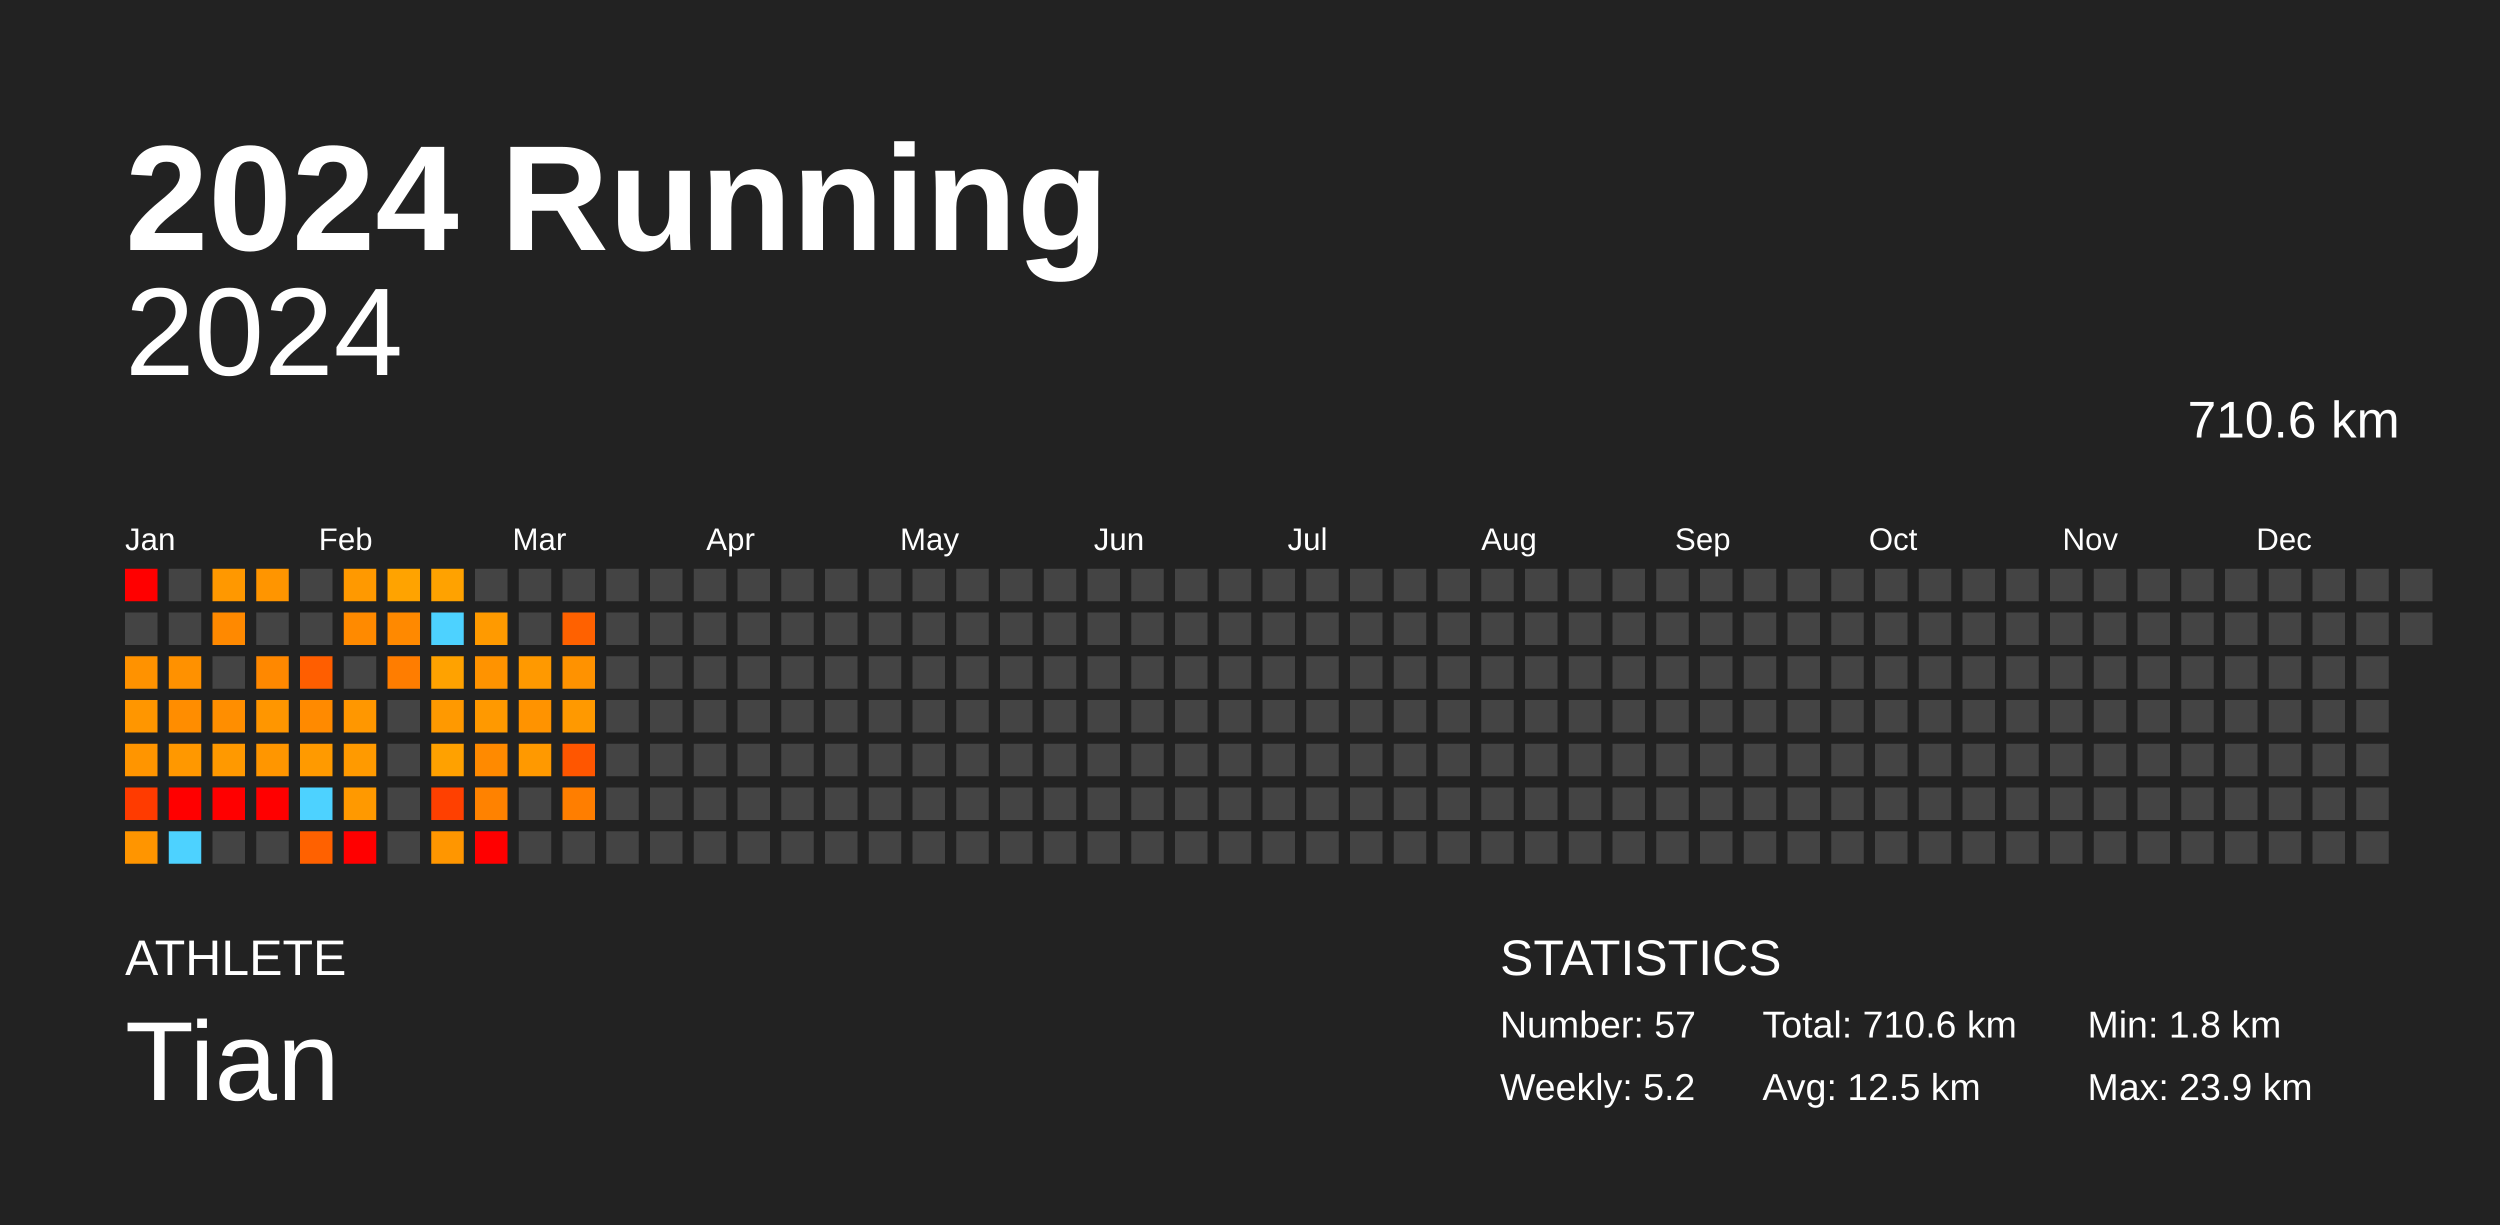
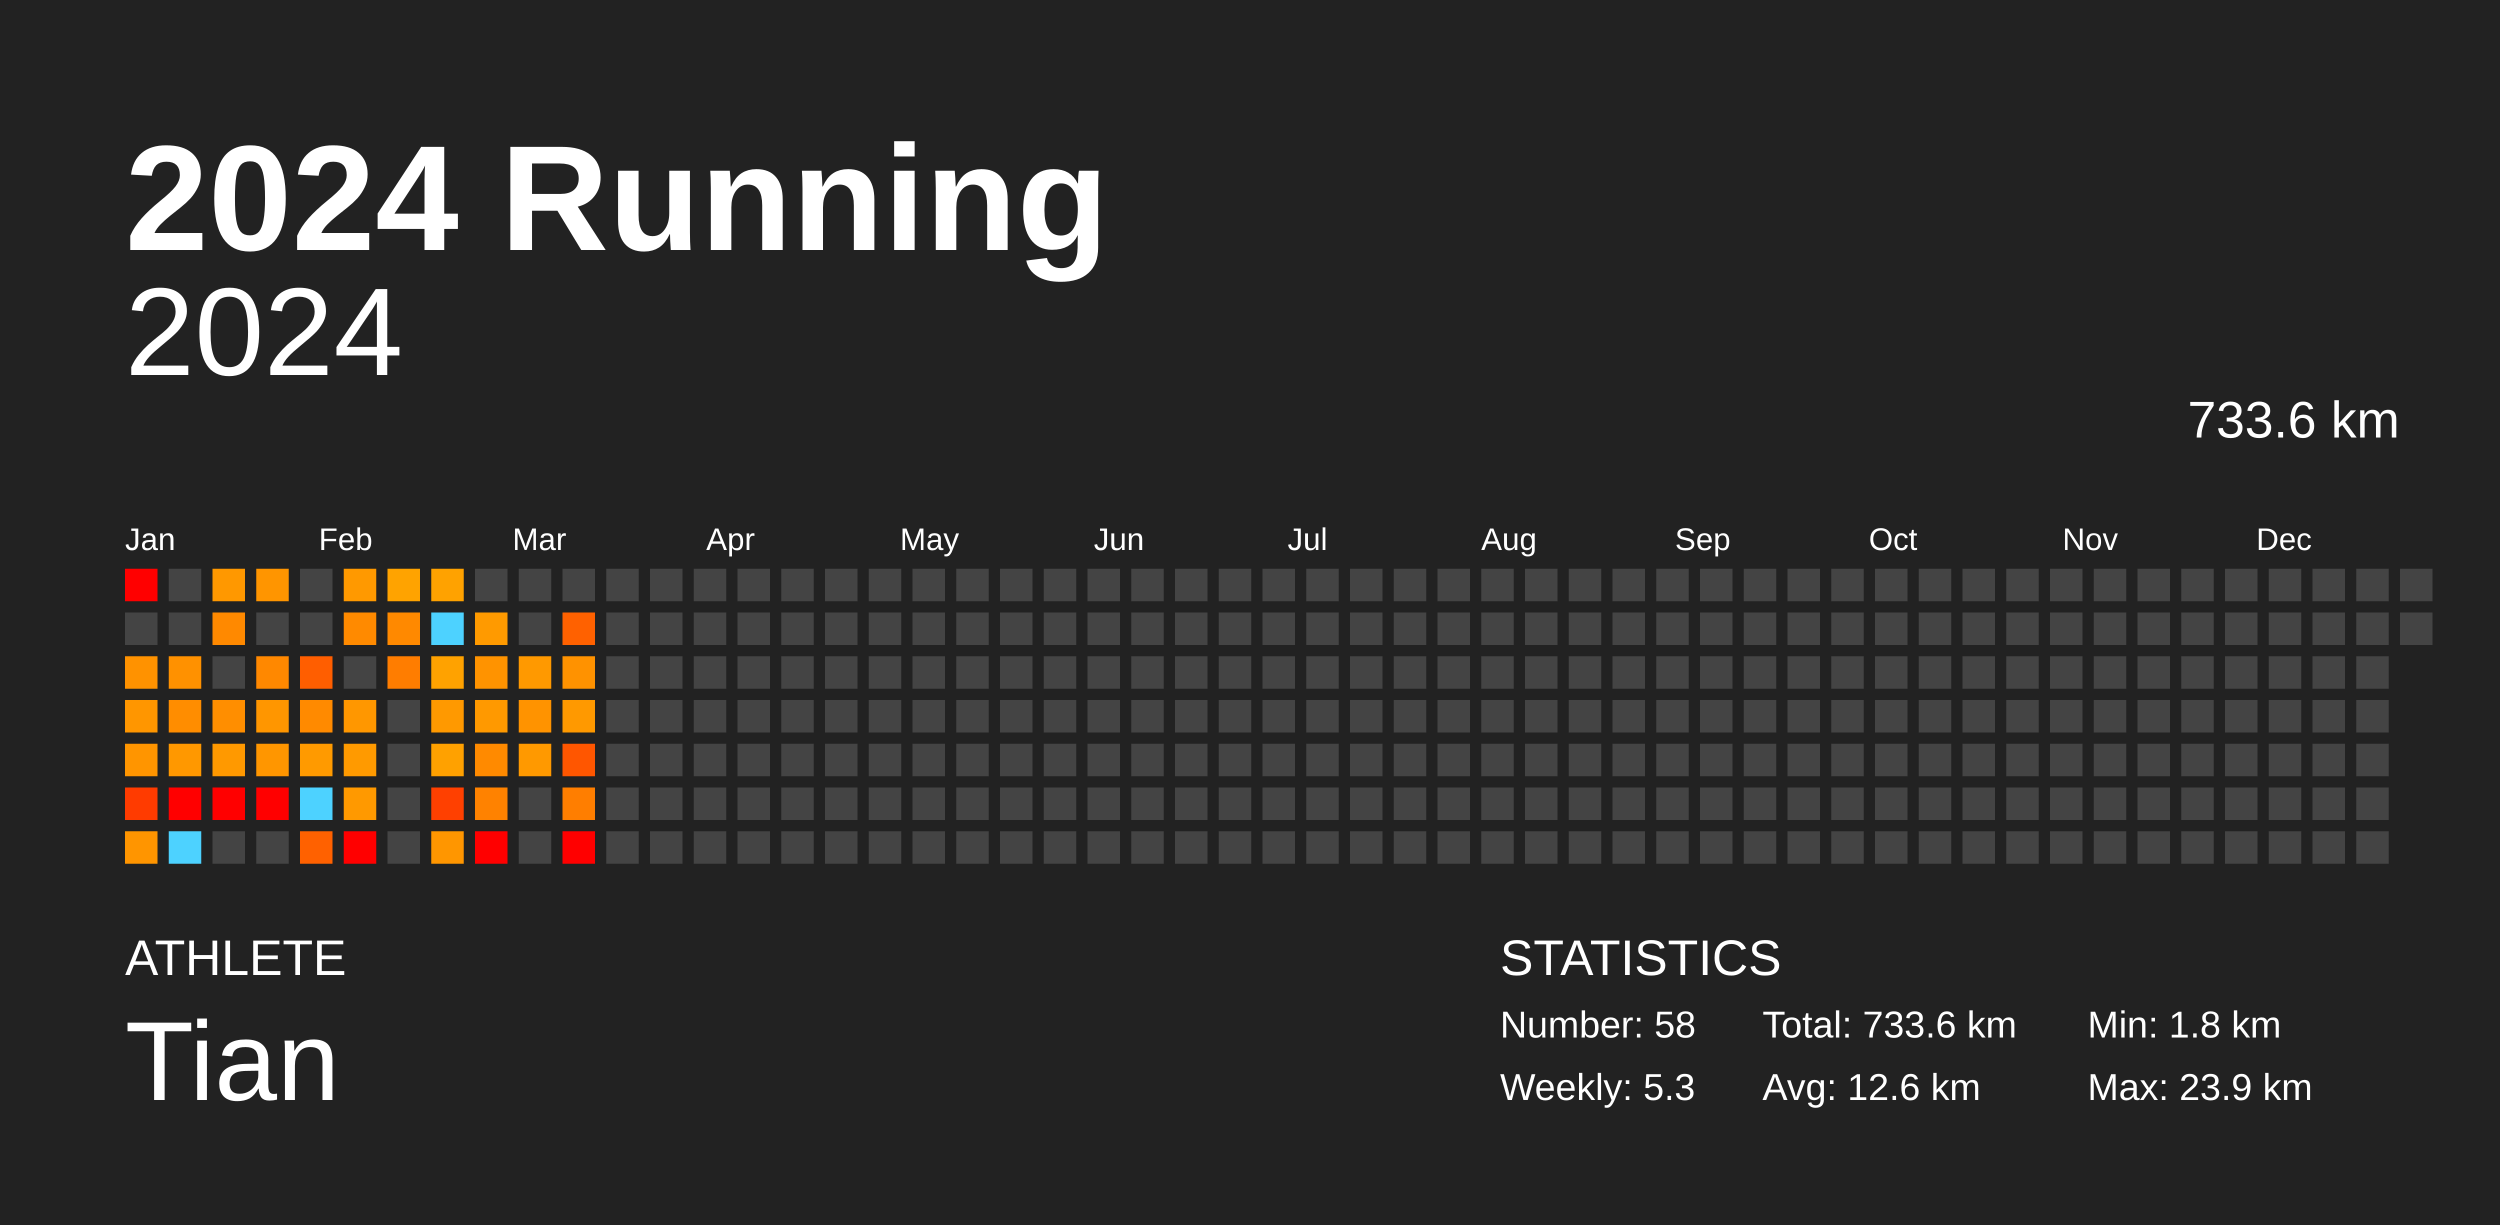
<svg xmlns="http://www.w3.org/2000/svg" baseProfile="full" height="98mm" version="1.1" viewBox="0,0,200,98" width="200mm">
  <defs />
  <rect fill="#222222" height="98" width="200" x="0" y="0" />
  <text fill="#FFFFFF" style="font-size:12px; font-family:Arial; font-weight:bold;" x="10" y="20">2024 Running</text>
  <text fill="#FFFFFF" style="font-size:4px; font-family:Arial" x="10" y="78">ATHLETE</text>
  <text fill="#FFFFFF" style="font-size:9px; font-family:Arial" x="10" y="88">Tian</text>
  <text fill="#FFFFFF" style="font-size:4px; font-family:Arial" x="120" y="78">STATISTICS</text>
-   <text fill="#FFFFFF" style="font-size:3px; font-family:Arial" x="120" y="83">Number: 57</text>
-   <text fill="#FFFFFF" style="font-size:3px; font-family:Arial" x="120" y="88">Weekly: 5.2</text>
-   <text fill="#FFFFFF" style="font-size:3px; font-family:Arial" x="141" y="83">Total: 710.6 km</text>
-   <text fill="#FFFFFF" style="font-size:3px; font-family:Arial" x="141" y="88">Avg: 12.5 km</text>
+   <text fill="#FFFFFF" style="font-size:3px; font-family:Arial" x="120" y="83">Number: 58</text>
+   <text fill="#FFFFFF" style="font-size:3px; font-family:Arial" x="120" y="88">Weekly: 5.3</text>
+   <text fill="#FFFFFF" style="font-size:3px; font-family:Arial" x="141" y="83">Total: 733.6 km</text>
+   <text fill="#FFFFFF" style="font-size:3px; font-family:Arial" x="141" y="88">Avg: 12.6 km</text>
  <text fill="#FFFFFF" style="font-size:3px; font-family:Arial" x="167" y="83">Min: 1.8 km</text>
  <text fill="#FFFFFF" style="font-size:3px; font-family:Arial" x="167" y="88">Max: 23.9 km</text>
  <text alignment-baseline="hanging" fill="#FFFFFF" style="font-size:10.0px; font-family:Arial;" x="10" y="30">2024</text>
-   <text alignment-baseline="hanging" fill="#FFFFFF" style="font-size:4.125px; font-family:Arial;" x="175" y="35">710.6 km</text>
+   <text alignment-baseline="hanging" fill="#FFFFFF" style="font-size:4.125px; font-family:Arial;" x="175" y="35">733.6 km</text>
  <text fill="#FFFFFF" style="font-size:2.5px; font-family:Arial" x="10.0" y="44">Jan</text>
  <text fill="#FFFFFF" style="font-size:2.5px; font-family:Arial" x="25.5" y="44">Feb</text>
  <text fill="#FFFFFF" style="font-size:2.5px; font-family:Arial" x="41.0" y="44">Mar</text>
  <text fill="#FFFFFF" style="font-size:2.5px; font-family:Arial" x="56.5" y="44">Apr</text>
  <text fill="#FFFFFF" style="font-size:2.5px; font-family:Arial" x="72.0" y="44">May</text>
  <text fill="#FFFFFF" style="font-size:2.5px; font-family:Arial" x="87.5" y="44">Jun</text>
  <text fill="#FFFFFF" style="font-size:2.5px; font-family:Arial" x="103.0" y="44">Jul</text>
  <text fill="#FFFFFF" style="font-size:2.5px; font-family:Arial" x="118.5" y="44">Aug</text>
  <text fill="#FFFFFF" style="font-size:2.5px; font-family:Arial" x="134.0" y="44">Sep</text>
  <text fill="#FFFFFF" style="font-size:2.5px; font-family:Arial" x="149.5" y="44">Oct</text>
  <text fill="#FFFFFF" style="font-size:2.5px; font-family:Arial" x="165.0" y="44">Nov</text>
  <text fill="#FFFFFF" style="font-size:2.5px; font-family:Arial" x="180.5" y="44">Dec</text>
  <rect fill="red" height="2.6" width="2.6" x="10.0" y="45.5" />
  <rect fill="#444444" height="2.6" width="2.6" x="10.0" y="49.0" />
  <rect fill="#ff9200" height="2.6" width="2.6" x="10.0" y="52.5" />
  <rect fill="#ff9600" height="2.6" width="2.6" x="10.0" y="56.0" />
  <rect fill="#ff9500" height="2.6" width="2.6" x="10.0" y="59.5" />
  <rect fill="#ff3b00" height="2.6" width="2.6" x="10.0" y="63.0" />
  <rect fill="#ff9500" height="2.6" width="2.6" x="10.0" y="66.5" />
  <rect fill="#444444" height="2.6" width="2.6" x="13.5" y="45.5" />
  <rect fill="#444444" height="2.6" width="2.6" x="13.5" y="49.0" />
  <rect fill="#ff9100" height="2.6" width="2.6" x="13.5" y="52.5" />
  <rect fill="#ff8d00" height="2.6" width="2.6" x="13.5" y="56.0" />
  <rect fill="#ff9800" height="2.6" width="2.6" x="13.5" y="59.5" />
  <rect fill="red" height="2.6" width="2.6" x="13.5" y="63.0" />
  <rect fill="#4dd2ff" height="2.6" width="2.6" x="13.5" y="66.5" />
  <rect fill="#ff9800" height="2.6" width="2.6" x="17.0" y="45.5" />
  <rect fill="#ff8900" height="2.6" width="2.6" x="17.0" y="49.0" />
  <rect fill="#444444" height="2.6" width="2.6" x="17.0" y="52.5" />
  <rect fill="#ff8e00" height="2.6" width="2.6" x="17.0" y="56.0" />
  <rect fill="#ff9900" height="2.6" width="2.6" x="17.0" y="59.5" />
  <rect fill="red" height="2.6" width="2.6" x="17.0" y="63.0" />
  <rect fill="#444444" height="2.6" width="2.6" x="17.0" y="66.5" />
  <rect fill="#ff9500" height="2.6" width="2.6" x="20.5" y="45.5" />
  <rect fill="#444444" height="2.6" width="2.6" x="20.5" y="49.0" />
  <rect fill="#ff8800" height="2.6" width="2.6" x="20.5" y="52.5" />
  <rect fill="#ff9600" height="2.6" width="2.6" x="20.5" y="56.0" />
  <rect fill="#ff9600" height="2.6" width="2.6" x="20.5" y="59.5" />
  <rect fill="red" height="2.6" width="2.6" x="20.5" y="63.0" />
  <rect fill="#444444" height="2.6" width="2.6" x="20.5" y="66.5" />
  <rect fill="#444444" height="2.6" width="2.6" x="24.0" y="45.5" />
  <rect fill="#444444" height="2.6" width="2.6" x="24.0" y="49.0" />
  <rect fill="#ff5e00" height="2.6" width="2.6" x="24.0" y="52.5" />
  <rect fill="#ff8a00" height="2.6" width="2.6" x="24.0" y="56.0" />
  <rect fill="#ff9a00" height="2.6" width="2.6" x="24.0" y="59.5" />
  <rect fill="#4dd2ff" height="2.6" width="2.6" x="24.0" y="63.0" />
  <rect fill="#ff6100" height="2.6" width="2.6" x="24.0" y="66.5" />
  <rect fill="#ff9900" height="2.6" width="2.6" x="27.5" y="45.5" />
  <rect fill="#ff8a00" height="2.6" width="2.6" x="27.5" y="49.0" />
  <rect fill="#444444" height="2.6" width="2.6" x="27.5" y="52.5" />
  <rect fill="#ff9700" height="2.6" width="2.6" x="27.5" y="56.0" />
  <rect fill="#ff9a00" height="2.6" width="2.6" x="27.5" y="59.5" />
  <rect fill="#ff9900" height="2.6" width="2.6" x="27.5" y="63.0" />
  <rect fill="red" height="2.6" width="2.6" x="27.5" y="66.5" />
  <rect fill="#ffa300" height="2.6" width="2.6" x="31.0" y="45.5" />
  <rect fill="#ff8900" height="2.6" width="2.6" x="31.0" y="49.0" />
  <rect fill="#ff7d00" height="2.6" width="2.6" x="31.0" y="52.5" />
  <rect fill="#444444" height="2.6" width="2.6" x="31.0" y="56.0" />
  <rect fill="#444444" height="2.6" width="2.6" x="31.0" y="59.5" />
  <rect fill="#444444" height="2.6" width="2.6" x="31.0" y="63.0" />
  <rect fill="#444444" height="2.6" width="2.6" x="31.0" y="66.5" />
  <rect fill="#ffa200" height="2.6" width="2.6" x="34.5" y="45.5" />
  <rect fill="#4dd2ff" height="2.6" width="2.6" x="34.5" y="49.0" />
  <rect fill="#ffa200" height="2.6" width="2.6" x="34.5" y="52.5" />
  <rect fill="#ff9900" height="2.6" width="2.6" x="34.5" y="56.0" />
  <rect fill="#ffa100" height="2.6" width="2.6" x="34.5" y="59.5" />
  <rect fill="#ff4000" height="2.6" width="2.6" x="34.5" y="63.0" />
  <rect fill="#ff9600" height="2.6" width="2.6" x="34.5" y="66.5" />
  <rect fill="#444444" height="2.6" width="2.6" x="38.0" y="45.5" />
  <rect fill="#ff9a00" height="2.6" width="2.6" x="38.0" y="49.0" />
  <rect fill="#ff9300" height="2.6" width="2.6" x="38.0" y="52.5" />
  <rect fill="#ff9900" height="2.6" width="2.6" x="38.0" y="56.0" />
  <rect fill="#ff8a00" height="2.6" width="2.6" x="38.0" y="59.5" />
  <rect fill="#ff8200" height="2.6" width="2.6" x="38.0" y="63.0" />
  <rect fill="red" height="2.6" width="2.6" x="38.0" y="66.5" />
  <rect fill="#444444" height="2.6" width="2.6" x="41.5" y="45.5" />
  <rect fill="#444444" height="2.6" width="2.6" x="41.5" y="49.0" />
  <rect fill="#ff9900" height="2.6" width="2.6" x="41.5" y="52.5" />
  <rect fill="#ff9300" height="2.6" width="2.6" x="41.5" y="56.0" />
  <rect fill="#ff9900" height="2.6" width="2.6" x="41.5" y="59.5" />
  <rect fill="#444444" height="2.6" width="2.6" x="41.5" y="63.0" />
  <rect fill="#444444" height="2.6" width="2.6" x="41.5" y="66.5" />
  <rect fill="#444444" height="2.6" width="2.6" x="45.0" y="45.5" />
  <rect fill="#ff6100" height="2.6" width="2.6" x="45.0" y="49.0" />
  <rect fill="#ff9200" height="2.6" width="2.6" x="45.0" y="52.5" />
  <rect fill="#ff9900" height="2.6" width="2.6" x="45.0" y="56.0" />
  <rect fill="#ff5600" height="2.6" width="2.6" x="45.0" y="59.5" />
  <rect fill="#ff7e00" height="2.6" width="2.6" x="45.0" y="63.0" />
-   <rect fill="#444444" height="2.6" width="2.6" x="45.0" y="66.5" />
+   <rect fill="red" height="2.6" width="2.6" x="45.0" y="66.5" />
  <rect fill="#444444" height="2.6" width="2.6" x="48.5" y="45.5" />
  <rect fill="#444444" height="2.6" width="2.6" x="48.5" y="49.0" />
  <rect fill="#444444" height="2.6" width="2.6" x="48.5" y="52.5" />
  <rect fill="#444444" height="2.6" width="2.6" x="48.5" y="56.0" />
  <rect fill="#444444" height="2.6" width="2.6" x="48.5" y="59.5" />
  <rect fill="#444444" height="2.6" width="2.6" x="48.5" y="63.0" />
  <rect fill="#444444" height="2.6" width="2.6" x="48.5" y="66.5" />
  <rect fill="#444444" height="2.6" width="2.6" x="52.0" y="45.5" />
  <rect fill="#444444" height="2.6" width="2.6" x="52.0" y="49.0" />
  <rect fill="#444444" height="2.6" width="2.6" x="52.0" y="52.5" />
  <rect fill="#444444" height="2.6" width="2.6" x="52.0" y="56.0" />
  <rect fill="#444444" height="2.6" width="2.6" x="52.0" y="59.5" />
  <rect fill="#444444" height="2.6" width="2.6" x="52.0" y="63.0" />
  <rect fill="#444444" height="2.6" width="2.6" x="52.0" y="66.5" />
  <rect fill="#444444" height="2.6" width="2.6" x="55.5" y="45.5" />
  <rect fill="#444444" height="2.6" width="2.6" x="55.5" y="49.0" />
  <rect fill="#444444" height="2.6" width="2.6" x="55.5" y="52.5" />
  <rect fill="#444444" height="2.6" width="2.6" x="55.5" y="56.0" />
  <rect fill="#444444" height="2.6" width="2.6" x="55.5" y="59.5" />
  <rect fill="#444444" height="2.6" width="2.6" x="55.5" y="63.0" />
  <rect fill="#444444" height="2.6" width="2.6" x="55.5" y="66.5" />
  <rect fill="#444444" height="2.6" width="2.6" x="59.0" y="45.5" />
  <rect fill="#444444" height="2.6" width="2.6" x="59.0" y="49.0" />
  <rect fill="#444444" height="2.6" width="2.6" x="59.0" y="52.5" />
  <rect fill="#444444" height="2.6" width="2.6" x="59.0" y="56.0" />
  <rect fill="#444444" height="2.6" width="2.6" x="59.0" y="59.5" />
  <rect fill="#444444" height="2.6" width="2.6" x="59.0" y="63.0" />
  <rect fill="#444444" height="2.6" width="2.6" x="59.0" y="66.5" />
  <rect fill="#444444" height="2.6" width="2.6" x="62.5" y="45.5" />
  <rect fill="#444444" height="2.6" width="2.6" x="62.5" y="49.0" />
  <rect fill="#444444" height="2.6" width="2.6" x="62.5" y="52.5" />
  <rect fill="#444444" height="2.6" width="2.6" x="62.5" y="56.0" />
  <rect fill="#444444" height="2.6" width="2.6" x="62.5" y="59.5" />
  <rect fill="#444444" height="2.6" width="2.6" x="62.5" y="63.0" />
  <rect fill="#444444" height="2.6" width="2.6" x="62.5" y="66.5" />
  <rect fill="#444444" height="2.6" width="2.6" x="66.0" y="45.5" />
  <rect fill="#444444" height="2.6" width="2.6" x="66.0" y="49.0" />
  <rect fill="#444444" height="2.6" width="2.6" x="66.0" y="52.5" />
  <rect fill="#444444" height="2.6" width="2.6" x="66.0" y="56.0" />
  <rect fill="#444444" height="2.6" width="2.6" x="66.0" y="59.5" />
  <rect fill="#444444" height="2.6" width="2.6" x="66.0" y="63.0" />
  <rect fill="#444444" height="2.6" width="2.6" x="66.0" y="66.5" />
  <rect fill="#444444" height="2.6" width="2.6" x="69.5" y="45.5" />
  <rect fill="#444444" height="2.6" width="2.6" x="69.5" y="49.0" />
  <rect fill="#444444" height="2.6" width="2.6" x="69.5" y="52.5" />
  <rect fill="#444444" height="2.6" width="2.6" x="69.5" y="56.0" />
  <rect fill="#444444" height="2.6" width="2.6" x="69.5" y="59.5" />
  <rect fill="#444444" height="2.6" width="2.6" x="69.5" y="63.0" />
  <rect fill="#444444" height="2.6" width="2.6" x="69.5" y="66.5" />
  <rect fill="#444444" height="2.6" width="2.6" x="73.0" y="45.5" />
  <rect fill="#444444" height="2.6" width="2.6" x="73.0" y="49.0" />
  <rect fill="#444444" height="2.6" width="2.6" x="73.0" y="52.5" />
  <rect fill="#444444" height="2.6" width="2.6" x="73.0" y="56.0" />
  <rect fill="#444444" height="2.6" width="2.6" x="73.0" y="59.5" />
  <rect fill="#444444" height="2.6" width="2.6" x="73.0" y="63.0" />
  <rect fill="#444444" height="2.6" width="2.6" x="73.0" y="66.5" />
  <rect fill="#444444" height="2.6" width="2.6" x="76.5" y="45.5" />
  <rect fill="#444444" height="2.6" width="2.6" x="76.5" y="49.0" />
  <rect fill="#444444" height="2.6" width="2.6" x="76.5" y="52.5" />
  <rect fill="#444444" height="2.6" width="2.6" x="76.5" y="56.0" />
  <rect fill="#444444" height="2.6" width="2.6" x="76.5" y="59.5" />
  <rect fill="#444444" height="2.6" width="2.6" x="76.5" y="63.0" />
  <rect fill="#444444" height="2.6" width="2.6" x="76.5" y="66.5" />
  <rect fill="#444444" height="2.6" width="2.6" x="80.0" y="45.5" />
  <rect fill="#444444" height="2.6" width="2.6" x="80.0" y="49.0" />
  <rect fill="#444444" height="2.6" width="2.6" x="80.0" y="52.5" />
  <rect fill="#444444" height="2.6" width="2.6" x="80.0" y="56.0" />
  <rect fill="#444444" height="2.6" width="2.6" x="80.0" y="59.5" />
  <rect fill="#444444" height="2.6" width="2.6" x="80.0" y="63.0" />
  <rect fill="#444444" height="2.6" width="2.6" x="80.0" y="66.5" />
  <rect fill="#444444" height="2.6" width="2.6" x="83.5" y="45.5" />
  <rect fill="#444444" height="2.6" width="2.6" x="83.5" y="49.0" />
  <rect fill="#444444" height="2.6" width="2.6" x="83.5" y="52.5" />
  <rect fill="#444444" height="2.6" width="2.6" x="83.5" y="56.0" />
  <rect fill="#444444" height="2.6" width="2.6" x="83.5" y="59.5" />
  <rect fill="#444444" height="2.6" width="2.6" x="83.5" y="63.0" />
  <rect fill="#444444" height="2.6" width="2.6" x="83.5" y="66.5" />
  <rect fill="#444444" height="2.6" width="2.6" x="87.0" y="45.5" />
  <rect fill="#444444" height="2.6" width="2.6" x="87.0" y="49.0" />
  <rect fill="#444444" height="2.6" width="2.6" x="87.0" y="52.5" />
  <rect fill="#444444" height="2.6" width="2.6" x="87.0" y="56.0" />
  <rect fill="#444444" height="2.6" width="2.6" x="87.0" y="59.5" />
  <rect fill="#444444" height="2.6" width="2.6" x="87.0" y="63.0" />
  <rect fill="#444444" height="2.6" width="2.6" x="87.0" y="66.5" />
  <rect fill="#444444" height="2.6" width="2.6" x="90.5" y="45.5" />
  <rect fill="#444444" height="2.6" width="2.6" x="90.5" y="49.0" />
  <rect fill="#444444" height="2.6" width="2.6" x="90.5" y="52.5" />
  <rect fill="#444444" height="2.6" width="2.6" x="90.5" y="56.0" />
  <rect fill="#444444" height="2.6" width="2.6" x="90.5" y="59.5" />
  <rect fill="#444444" height="2.6" width="2.6" x="90.5" y="63.0" />
  <rect fill="#444444" height="2.6" width="2.6" x="90.5" y="66.5" />
  <rect fill="#444444" height="2.6" width="2.6" x="94.0" y="45.5" />
  <rect fill="#444444" height="2.6" width="2.6" x="94.0" y="49.0" />
  <rect fill="#444444" height="2.6" width="2.6" x="94.0" y="52.5" />
  <rect fill="#444444" height="2.6" width="2.6" x="94.0" y="56.0" />
  <rect fill="#444444" height="2.6" width="2.6" x="94.0" y="59.5" />
  <rect fill="#444444" height="2.6" width="2.6" x="94.0" y="63.0" />
  <rect fill="#444444" height="2.6" width="2.6" x="94.0" y="66.5" />
  <rect fill="#444444" height="2.6" width="2.6" x="97.5" y="45.5" />
  <rect fill="#444444" height="2.6" width="2.6" x="97.5" y="49.0" />
  <rect fill="#444444" height="2.6" width="2.6" x="97.5" y="52.5" />
  <rect fill="#444444" height="2.6" width="2.6" x="97.5" y="56.0" />
  <rect fill="#444444" height="2.6" width="2.6" x="97.5" y="59.5" />
  <rect fill="#444444" height="2.6" width="2.6" x="97.5" y="63.0" />
  <rect fill="#444444" height="2.6" width="2.6" x="97.5" y="66.5" />
  <rect fill="#444444" height="2.6" width="2.6" x="101.0" y="45.5" />
  <rect fill="#444444" height="2.6" width="2.6" x="101.0" y="49.0" />
  <rect fill="#444444" height="2.6" width="2.6" x="101.0" y="52.5" />
  <rect fill="#444444" height="2.6" width="2.6" x="101.0" y="56.0" />
  <rect fill="#444444" height="2.6" width="2.6" x="101.0" y="59.5" />
  <rect fill="#444444" height="2.6" width="2.6" x="101.0" y="63.0" />
  <rect fill="#444444" height="2.6" width="2.6" x="101.0" y="66.5" />
  <rect fill="#444444" height="2.6" width="2.6" x="104.5" y="45.5" />
  <rect fill="#444444" height="2.6" width="2.6" x="104.5" y="49.0" />
  <rect fill="#444444" height="2.6" width="2.6" x="104.5" y="52.5" />
  <rect fill="#444444" height="2.6" width="2.6" x="104.5" y="56.0" />
  <rect fill="#444444" height="2.6" width="2.6" x="104.5" y="59.5" />
  <rect fill="#444444" height="2.6" width="2.6" x="104.5" y="63.0" />
  <rect fill="#444444" height="2.6" width="2.6" x="104.5" y="66.5" />
  <rect fill="#444444" height="2.6" width="2.6" x="108.0" y="45.5" />
  <rect fill="#444444" height="2.6" width="2.6" x="108.0" y="49.0" />
  <rect fill="#444444" height="2.6" width="2.6" x="108.0" y="52.5" />
  <rect fill="#444444" height="2.6" width="2.6" x="108.0" y="56.0" />
  <rect fill="#444444" height="2.6" width="2.6" x="108.0" y="59.5" />
  <rect fill="#444444" height="2.6" width="2.6" x="108.0" y="63.0" />
  <rect fill="#444444" height="2.6" width="2.6" x="108.0" y="66.5" />
  <rect fill="#444444" height="2.6" width="2.6" x="111.5" y="45.5" />
  <rect fill="#444444" height="2.6" width="2.6" x="111.5" y="49.0" />
  <rect fill="#444444" height="2.6" width="2.6" x="111.5" y="52.5" />
  <rect fill="#444444" height="2.6" width="2.6" x="111.5" y="56.0" />
  <rect fill="#444444" height="2.6" width="2.6" x="111.5" y="59.5" />
  <rect fill="#444444" height="2.6" width="2.6" x="111.5" y="63.0" />
  <rect fill="#444444" height="2.6" width="2.6" x="111.5" y="66.5" />
  <rect fill="#444444" height="2.6" width="2.6" x="115.0" y="45.5" />
  <rect fill="#444444" height="2.6" width="2.6" x="115.0" y="49.0" />
  <rect fill="#444444" height="2.6" width="2.6" x="115.0" y="52.5" />
  <rect fill="#444444" height="2.6" width="2.6" x="115.0" y="56.0" />
  <rect fill="#444444" height="2.6" width="2.6" x="115.0" y="59.5" />
  <rect fill="#444444" height="2.6" width="2.6" x="115.0" y="63.0" />
  <rect fill="#444444" height="2.6" width="2.6" x="115.0" y="66.5" />
  <rect fill="#444444" height="2.6" width="2.6" x="118.5" y="45.5" />
  <rect fill="#444444" height="2.6" width="2.6" x="118.5" y="49.0" />
  <rect fill="#444444" height="2.6" width="2.6" x="118.5" y="52.5" />
  <rect fill="#444444" height="2.6" width="2.6" x="118.5" y="56.0" />
  <rect fill="#444444" height="2.6" width="2.6" x="118.5" y="59.5" />
  <rect fill="#444444" height="2.6" width="2.6" x="118.5" y="63.0" />
  <rect fill="#444444" height="2.6" width="2.6" x="118.5" y="66.5" />
  <rect fill="#444444" height="2.6" width="2.6" x="122.0" y="45.5" />
  <rect fill="#444444" height="2.6" width="2.6" x="122.0" y="49.0" />
  <rect fill="#444444" height="2.6" width="2.6" x="122.0" y="52.5" />
  <rect fill="#444444" height="2.6" width="2.6" x="122.0" y="56.0" />
  <rect fill="#444444" height="2.6" width="2.6" x="122.0" y="59.5" />
  <rect fill="#444444" height="2.6" width="2.6" x="122.0" y="63.0" />
  <rect fill="#444444" height="2.6" width="2.6" x="122.0" y="66.5" />
  <rect fill="#444444" height="2.6" width="2.6" x="125.5" y="45.5" />
  <rect fill="#444444" height="2.6" width="2.6" x="125.5" y="49.0" />
  <rect fill="#444444" height="2.6" width="2.6" x="125.5" y="52.5" />
  <rect fill="#444444" height="2.6" width="2.6" x="125.5" y="56.0" />
  <rect fill="#444444" height="2.6" width="2.6" x="125.5" y="59.5" />
  <rect fill="#444444" height="2.6" width="2.6" x="125.5" y="63.0" />
  <rect fill="#444444" height="2.6" width="2.6" x="125.5" y="66.5" />
  <rect fill="#444444" height="2.6" width="2.6" x="129.0" y="45.5" />
  <rect fill="#444444" height="2.6" width="2.6" x="129.0" y="49.0" />
  <rect fill="#444444" height="2.6" width="2.6" x="129.0" y="52.5" />
  <rect fill="#444444" height="2.6" width="2.6" x="129.0" y="56.0" />
  <rect fill="#444444" height="2.6" width="2.6" x="129.0" y="59.5" />
  <rect fill="#444444" height="2.6" width="2.6" x="129.0" y="63.0" />
  <rect fill="#444444" height="2.6" width="2.6" x="129.0" y="66.5" />
  <rect fill="#444444" height="2.6" width="2.6" x="132.5" y="45.5" />
  <rect fill="#444444" height="2.6" width="2.6" x="132.5" y="49.0" />
  <rect fill="#444444" height="2.6" width="2.6" x="132.5" y="52.5" />
  <rect fill="#444444" height="2.6" width="2.6" x="132.5" y="56.0" />
  <rect fill="#444444" height="2.6" width="2.6" x="132.5" y="59.5" />
  <rect fill="#444444" height="2.6" width="2.6" x="132.5" y="63.0" />
  <rect fill="#444444" height="2.6" width="2.6" x="132.5" y="66.5" />
  <rect fill="#444444" height="2.6" width="2.6" x="136.0" y="45.5" />
  <rect fill="#444444" height="2.6" width="2.6" x="136.0" y="49.0" />
  <rect fill="#444444" height="2.6" width="2.6" x="136.0" y="52.5" />
  <rect fill="#444444" height="2.6" width="2.6" x="136.0" y="56.0" />
  <rect fill="#444444" height="2.6" width="2.6" x="136.0" y="59.5" />
  <rect fill="#444444" height="2.6" width="2.6" x="136.0" y="63.0" />
  <rect fill="#444444" height="2.6" width="2.6" x="136.0" y="66.5" />
  <rect fill="#444444" height="2.6" width="2.6" x="139.5" y="45.5" />
  <rect fill="#444444" height="2.6" width="2.6" x="139.5" y="49.0" />
  <rect fill="#444444" height="2.6" width="2.6" x="139.5" y="52.5" />
  <rect fill="#444444" height="2.6" width="2.6" x="139.5" y="56.0" />
  <rect fill="#444444" height="2.6" width="2.6" x="139.5" y="59.5" />
  <rect fill="#444444" height="2.6" width="2.6" x="139.5" y="63.0" />
  <rect fill="#444444" height="2.6" width="2.6" x="139.5" y="66.5" />
  <rect fill="#444444" height="2.6" width="2.6" x="143.0" y="45.5" />
  <rect fill="#444444" height="2.6" width="2.6" x="143.0" y="49.0" />
  <rect fill="#444444" height="2.6" width="2.6" x="143.0" y="52.5" />
  <rect fill="#444444" height="2.6" width="2.6" x="143.0" y="56.0" />
  <rect fill="#444444" height="2.6" width="2.6" x="143.0" y="59.5" />
  <rect fill="#444444" height="2.6" width="2.6" x="143.0" y="63.0" />
  <rect fill="#444444" height="2.6" width="2.6" x="143.0" y="66.5" />
  <rect fill="#444444" height="2.6" width="2.6" x="146.5" y="45.5" />
  <rect fill="#444444" height="2.6" width="2.6" x="146.5" y="49.0" />
  <rect fill="#444444" height="2.6" width="2.6" x="146.5" y="52.5" />
  <rect fill="#444444" height="2.6" width="2.6" x="146.5" y="56.0" />
  <rect fill="#444444" height="2.6" width="2.6" x="146.5" y="59.5" />
  <rect fill="#444444" height="2.6" width="2.6" x="146.5" y="63.0" />
  <rect fill="#444444" height="2.6" width="2.6" x="146.5" y="66.5" />
  <rect fill="#444444" height="2.6" width="2.6" x="150.0" y="45.5" />
  <rect fill="#444444" height="2.6" width="2.6" x="150.0" y="49.0" />
  <rect fill="#444444" height="2.6" width="2.6" x="150.0" y="52.5" />
  <rect fill="#444444" height="2.6" width="2.6" x="150.0" y="56.0" />
  <rect fill="#444444" height="2.6" width="2.6" x="150.0" y="59.5" />
  <rect fill="#444444" height="2.6" width="2.6" x="150.0" y="63.0" />
  <rect fill="#444444" height="2.6" width="2.6" x="150.0" y="66.5" />
  <rect fill="#444444" height="2.6" width="2.6" x="153.5" y="45.5" />
  <rect fill="#444444" height="2.6" width="2.6" x="153.5" y="49.0" />
  <rect fill="#444444" height="2.6" width="2.6" x="153.5" y="52.5" />
  <rect fill="#444444" height="2.6" width="2.6" x="153.5" y="56.0" />
  <rect fill="#444444" height="2.6" width="2.6" x="153.5" y="59.5" />
  <rect fill="#444444" height="2.6" width="2.6" x="153.5" y="63.0" />
  <rect fill="#444444" height="2.6" width="2.6" x="153.5" y="66.5" />
  <rect fill="#444444" height="2.6" width="2.6" x="157.0" y="45.5" />
  <rect fill="#444444" height="2.6" width="2.6" x="157.0" y="49.0" />
  <rect fill="#444444" height="2.6" width="2.6" x="157.0" y="52.5" />
  <rect fill="#444444" height="2.6" width="2.6" x="157.0" y="56.0" />
  <rect fill="#444444" height="2.6" width="2.6" x="157.0" y="59.5" />
  <rect fill="#444444" height="2.6" width="2.6" x="157.0" y="63.0" />
  <rect fill="#444444" height="2.6" width="2.6" x="157.0" y="66.5" />
  <rect fill="#444444" height="2.6" width="2.6" x="160.5" y="45.5" />
  <rect fill="#444444" height="2.6" width="2.6" x="160.5" y="49.0" />
  <rect fill="#444444" height="2.6" width="2.6" x="160.5" y="52.5" />
  <rect fill="#444444" height="2.6" width="2.6" x="160.5" y="56.0" />
  <rect fill="#444444" height="2.6" width="2.6" x="160.5" y="59.5" />
  <rect fill="#444444" height="2.6" width="2.6" x="160.5" y="63.0" />
  <rect fill="#444444" height="2.6" width="2.6" x="160.5" y="66.5" />
  <rect fill="#444444" height="2.6" width="2.6" x="164.0" y="45.5" />
  <rect fill="#444444" height="2.6" width="2.6" x="164.0" y="49.0" />
  <rect fill="#444444" height="2.6" width="2.6" x="164.0" y="52.5" />
  <rect fill="#444444" height="2.6" width="2.6" x="164.0" y="56.0" />
  <rect fill="#444444" height="2.6" width="2.6" x="164.0" y="59.5" />
  <rect fill="#444444" height="2.6" width="2.6" x="164.0" y="63.0" />
  <rect fill="#444444" height="2.6" width="2.6" x="164.0" y="66.5" />
  <rect fill="#444444" height="2.6" width="2.6" x="167.5" y="45.5" />
  <rect fill="#444444" height="2.6" width="2.6" x="167.5" y="49.0" />
  <rect fill="#444444" height="2.6" width="2.6" x="167.5" y="52.5" />
  <rect fill="#444444" height="2.6" width="2.6" x="167.5" y="56.0" />
  <rect fill="#444444" height="2.6" width="2.6" x="167.5" y="59.5" />
  <rect fill="#444444" height="2.6" width="2.6" x="167.5" y="63.0" />
  <rect fill="#444444" height="2.6" width="2.6" x="167.5" y="66.5" />
  <rect fill="#444444" height="2.6" width="2.6" x="171.0" y="45.5" />
  <rect fill="#444444" height="2.6" width="2.6" x="171.0" y="49.0" />
  <rect fill="#444444" height="2.6" width="2.6" x="171.0" y="52.5" />
  <rect fill="#444444" height="2.6" width="2.6" x="171.0" y="56.0" />
  <rect fill="#444444" height="2.6" width="2.6" x="171.0" y="59.5" />
  <rect fill="#444444" height="2.6" width="2.6" x="171.0" y="63.0" />
  <rect fill="#444444" height="2.6" width="2.6" x="171.0" y="66.5" />
  <rect fill="#444444" height="2.6" width="2.6" x="174.5" y="45.5" />
  <rect fill="#444444" height="2.6" width="2.6" x="174.5" y="49.0" />
  <rect fill="#444444" height="2.6" width="2.6" x="174.5" y="52.5" />
  <rect fill="#444444" height="2.6" width="2.6" x="174.5" y="56.0" />
  <rect fill="#444444" height="2.6" width="2.6" x="174.5" y="59.5" />
  <rect fill="#444444" height="2.6" width="2.6" x="174.5" y="63.0" />
  <rect fill="#444444" height="2.6" width="2.6" x="174.5" y="66.5" />
  <rect fill="#444444" height="2.6" width="2.6" x="178.0" y="45.5" />
  <rect fill="#444444" height="2.6" width="2.6" x="178.0" y="49.0" />
  <rect fill="#444444" height="2.6" width="2.6" x="178.0" y="52.5" />
  <rect fill="#444444" height="2.6" width="2.6" x="178.0" y="56.0" />
  <rect fill="#444444" height="2.6" width="2.6" x="178.0" y="59.5" />
  <rect fill="#444444" height="2.6" width="2.6" x="178.0" y="63.0" />
  <rect fill="#444444" height="2.6" width="2.6" x="178.0" y="66.5" />
  <rect fill="#444444" height="2.6" width="2.6" x="181.5" y="45.5" />
  <rect fill="#444444" height="2.6" width="2.6" x="181.5" y="49.0" />
  <rect fill="#444444" height="2.6" width="2.6" x="181.5" y="52.5" />
  <rect fill="#444444" height="2.6" width="2.6" x="181.5" y="56.0" />
  <rect fill="#444444" height="2.6" width="2.6" x="181.5" y="59.5" />
  <rect fill="#444444" height="2.6" width="2.6" x="181.5" y="63.0" />
  <rect fill="#444444" height="2.6" width="2.6" x="181.5" y="66.5" />
  <rect fill="#444444" height="2.6" width="2.6" x="185.0" y="45.5" />
  <rect fill="#444444" height="2.6" width="2.6" x="185.0" y="49.0" />
  <rect fill="#444444" height="2.6" width="2.6" x="185.0" y="52.5" />
  <rect fill="#444444" height="2.6" width="2.6" x="185.0" y="56.0" />
  <rect fill="#444444" height="2.6" width="2.6" x="185.0" y="59.5" />
  <rect fill="#444444" height="2.6" width="2.6" x="185.0" y="63.0" />
  <rect fill="#444444" height="2.6" width="2.6" x="185.0" y="66.5" />
  <rect fill="#444444" height="2.6" width="2.6" x="188.5" y="45.5" />
  <rect fill="#444444" height="2.6" width="2.6" x="188.5" y="49.0" />
  <rect fill="#444444" height="2.6" width="2.6" x="188.5" y="52.5" />
  <rect fill="#444444" height="2.6" width="2.6" x="188.5" y="56.0" />
  <rect fill="#444444" height="2.6" width="2.6" x="188.5" y="59.5" />
  <rect fill="#444444" height="2.6" width="2.6" x="188.5" y="63.0" />
  <rect fill="#444444" height="2.6" width="2.6" x="188.5" y="66.5" />
  <rect fill="#444444" height="2.6" width="2.6" x="192.0" y="45.5" />
  <rect fill="#444444" height="2.6" width="2.6" x="192.0" y="49.0" />
</svg>
